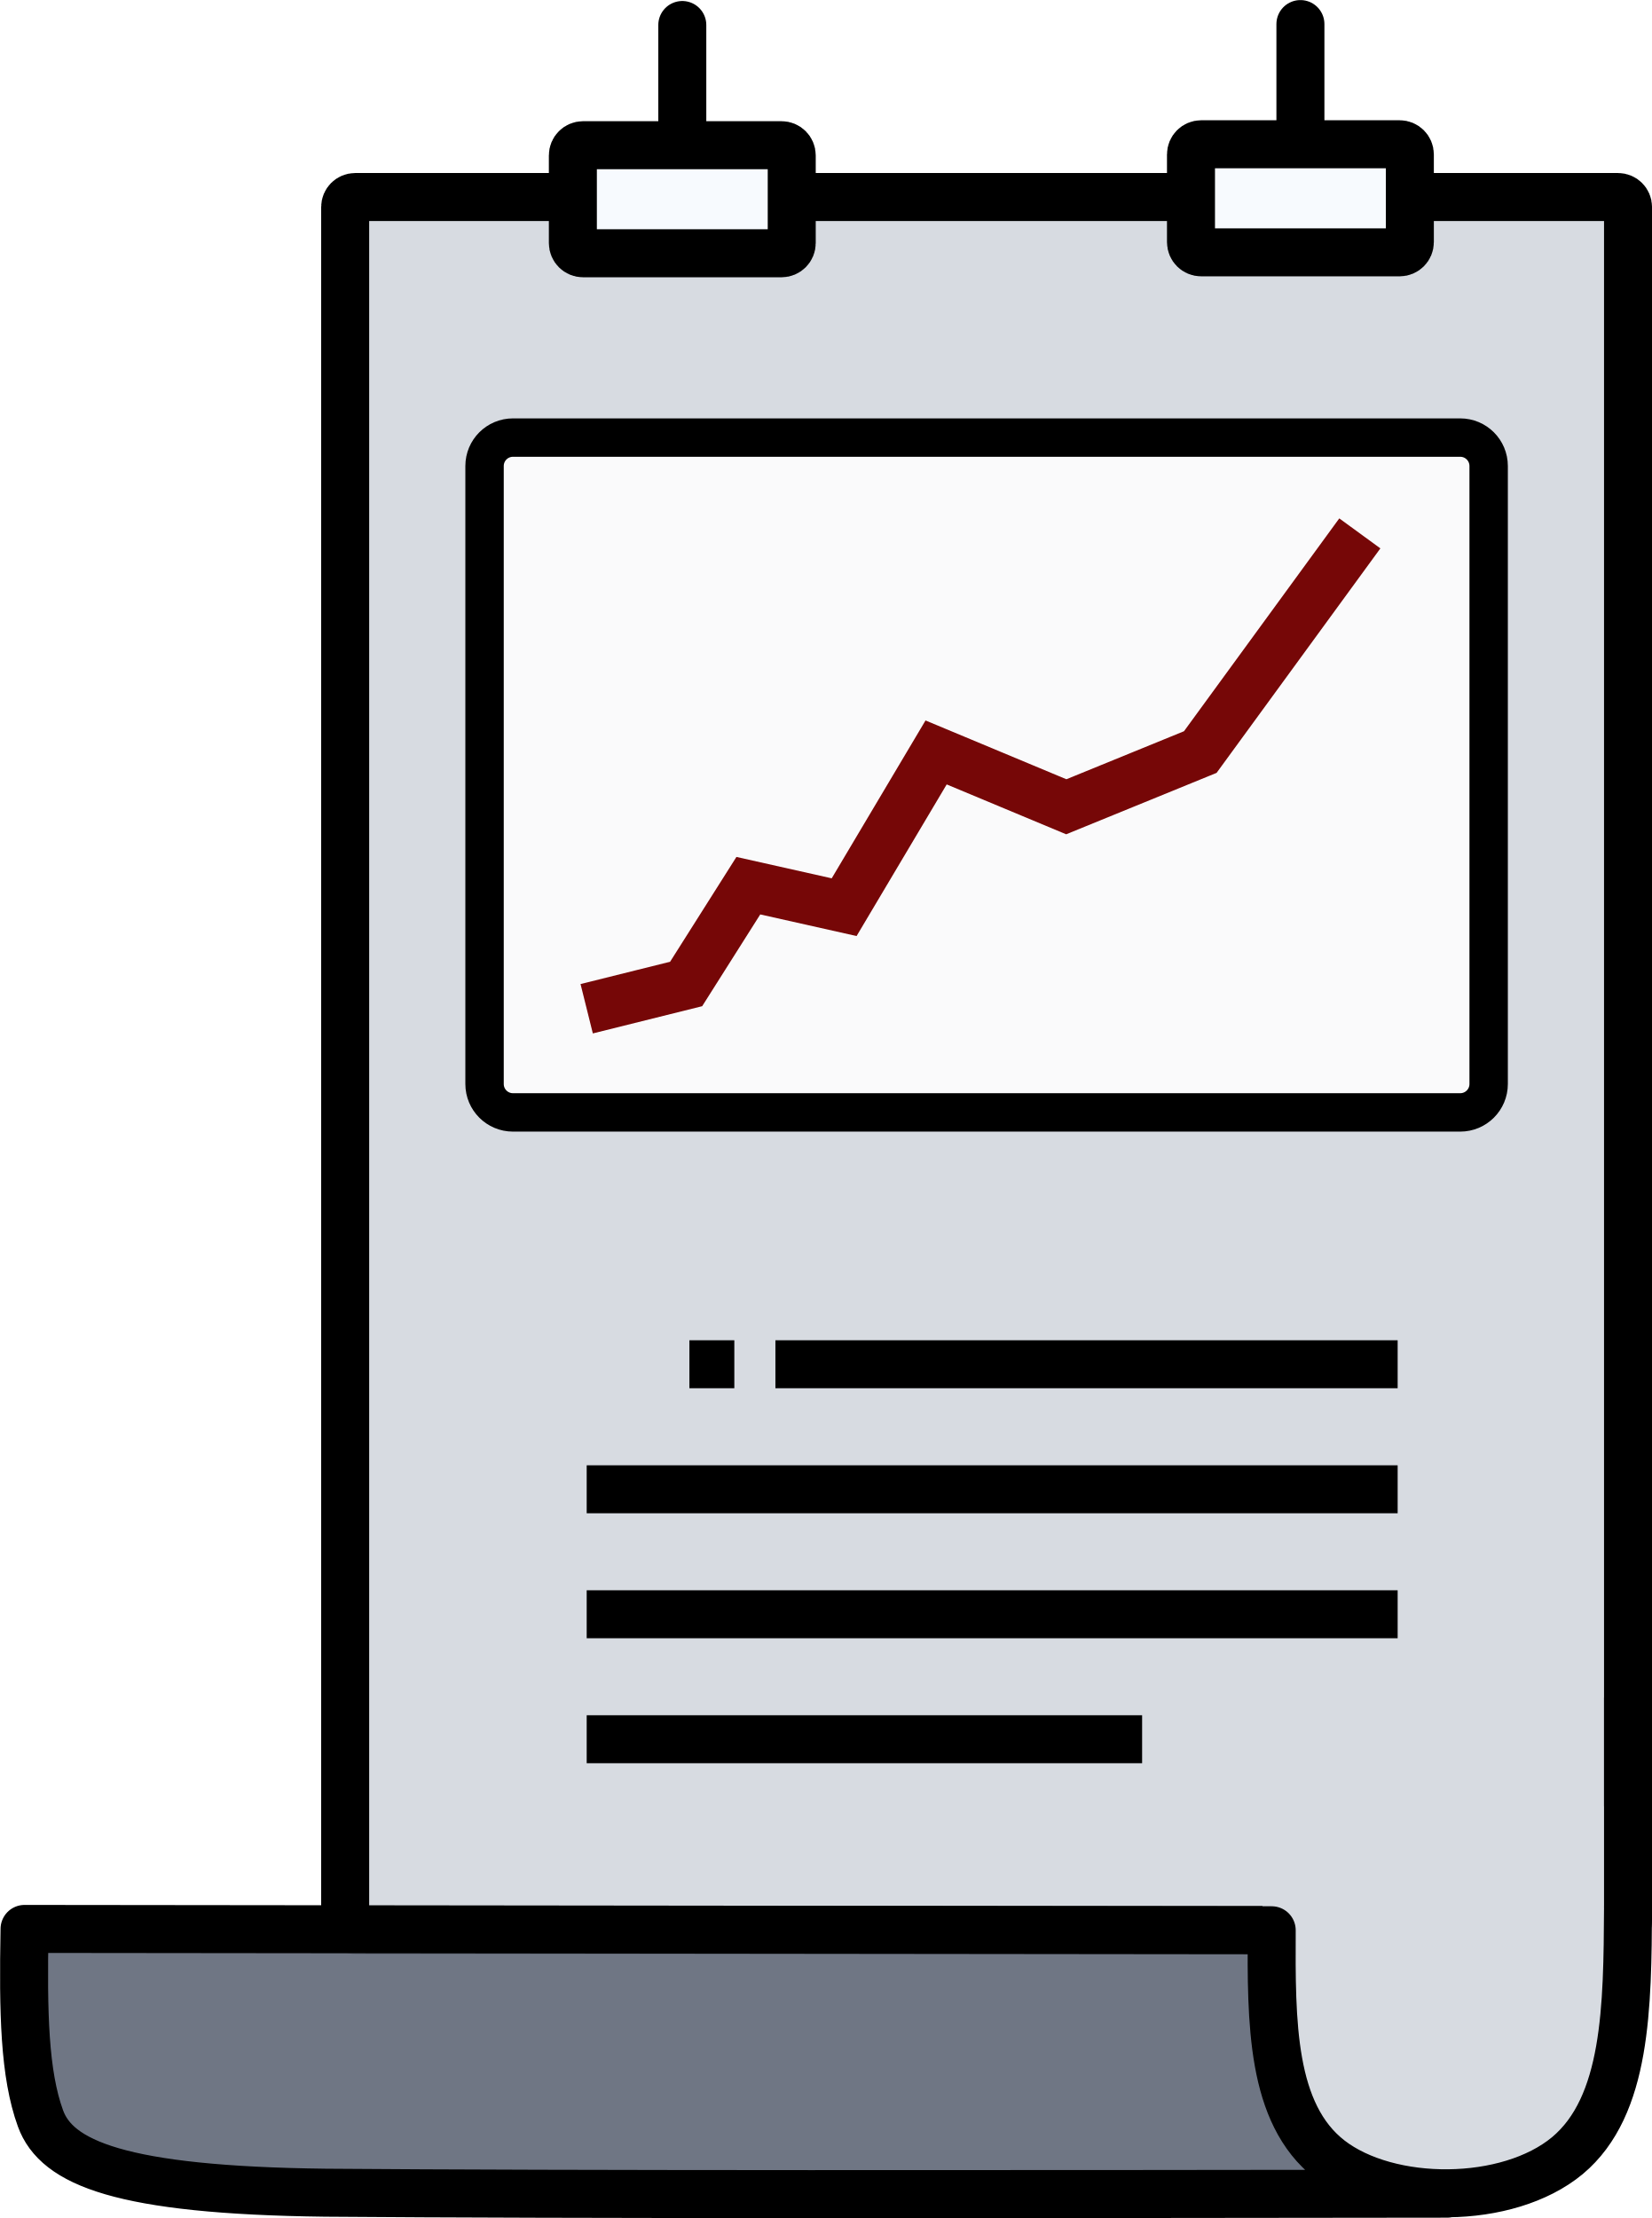
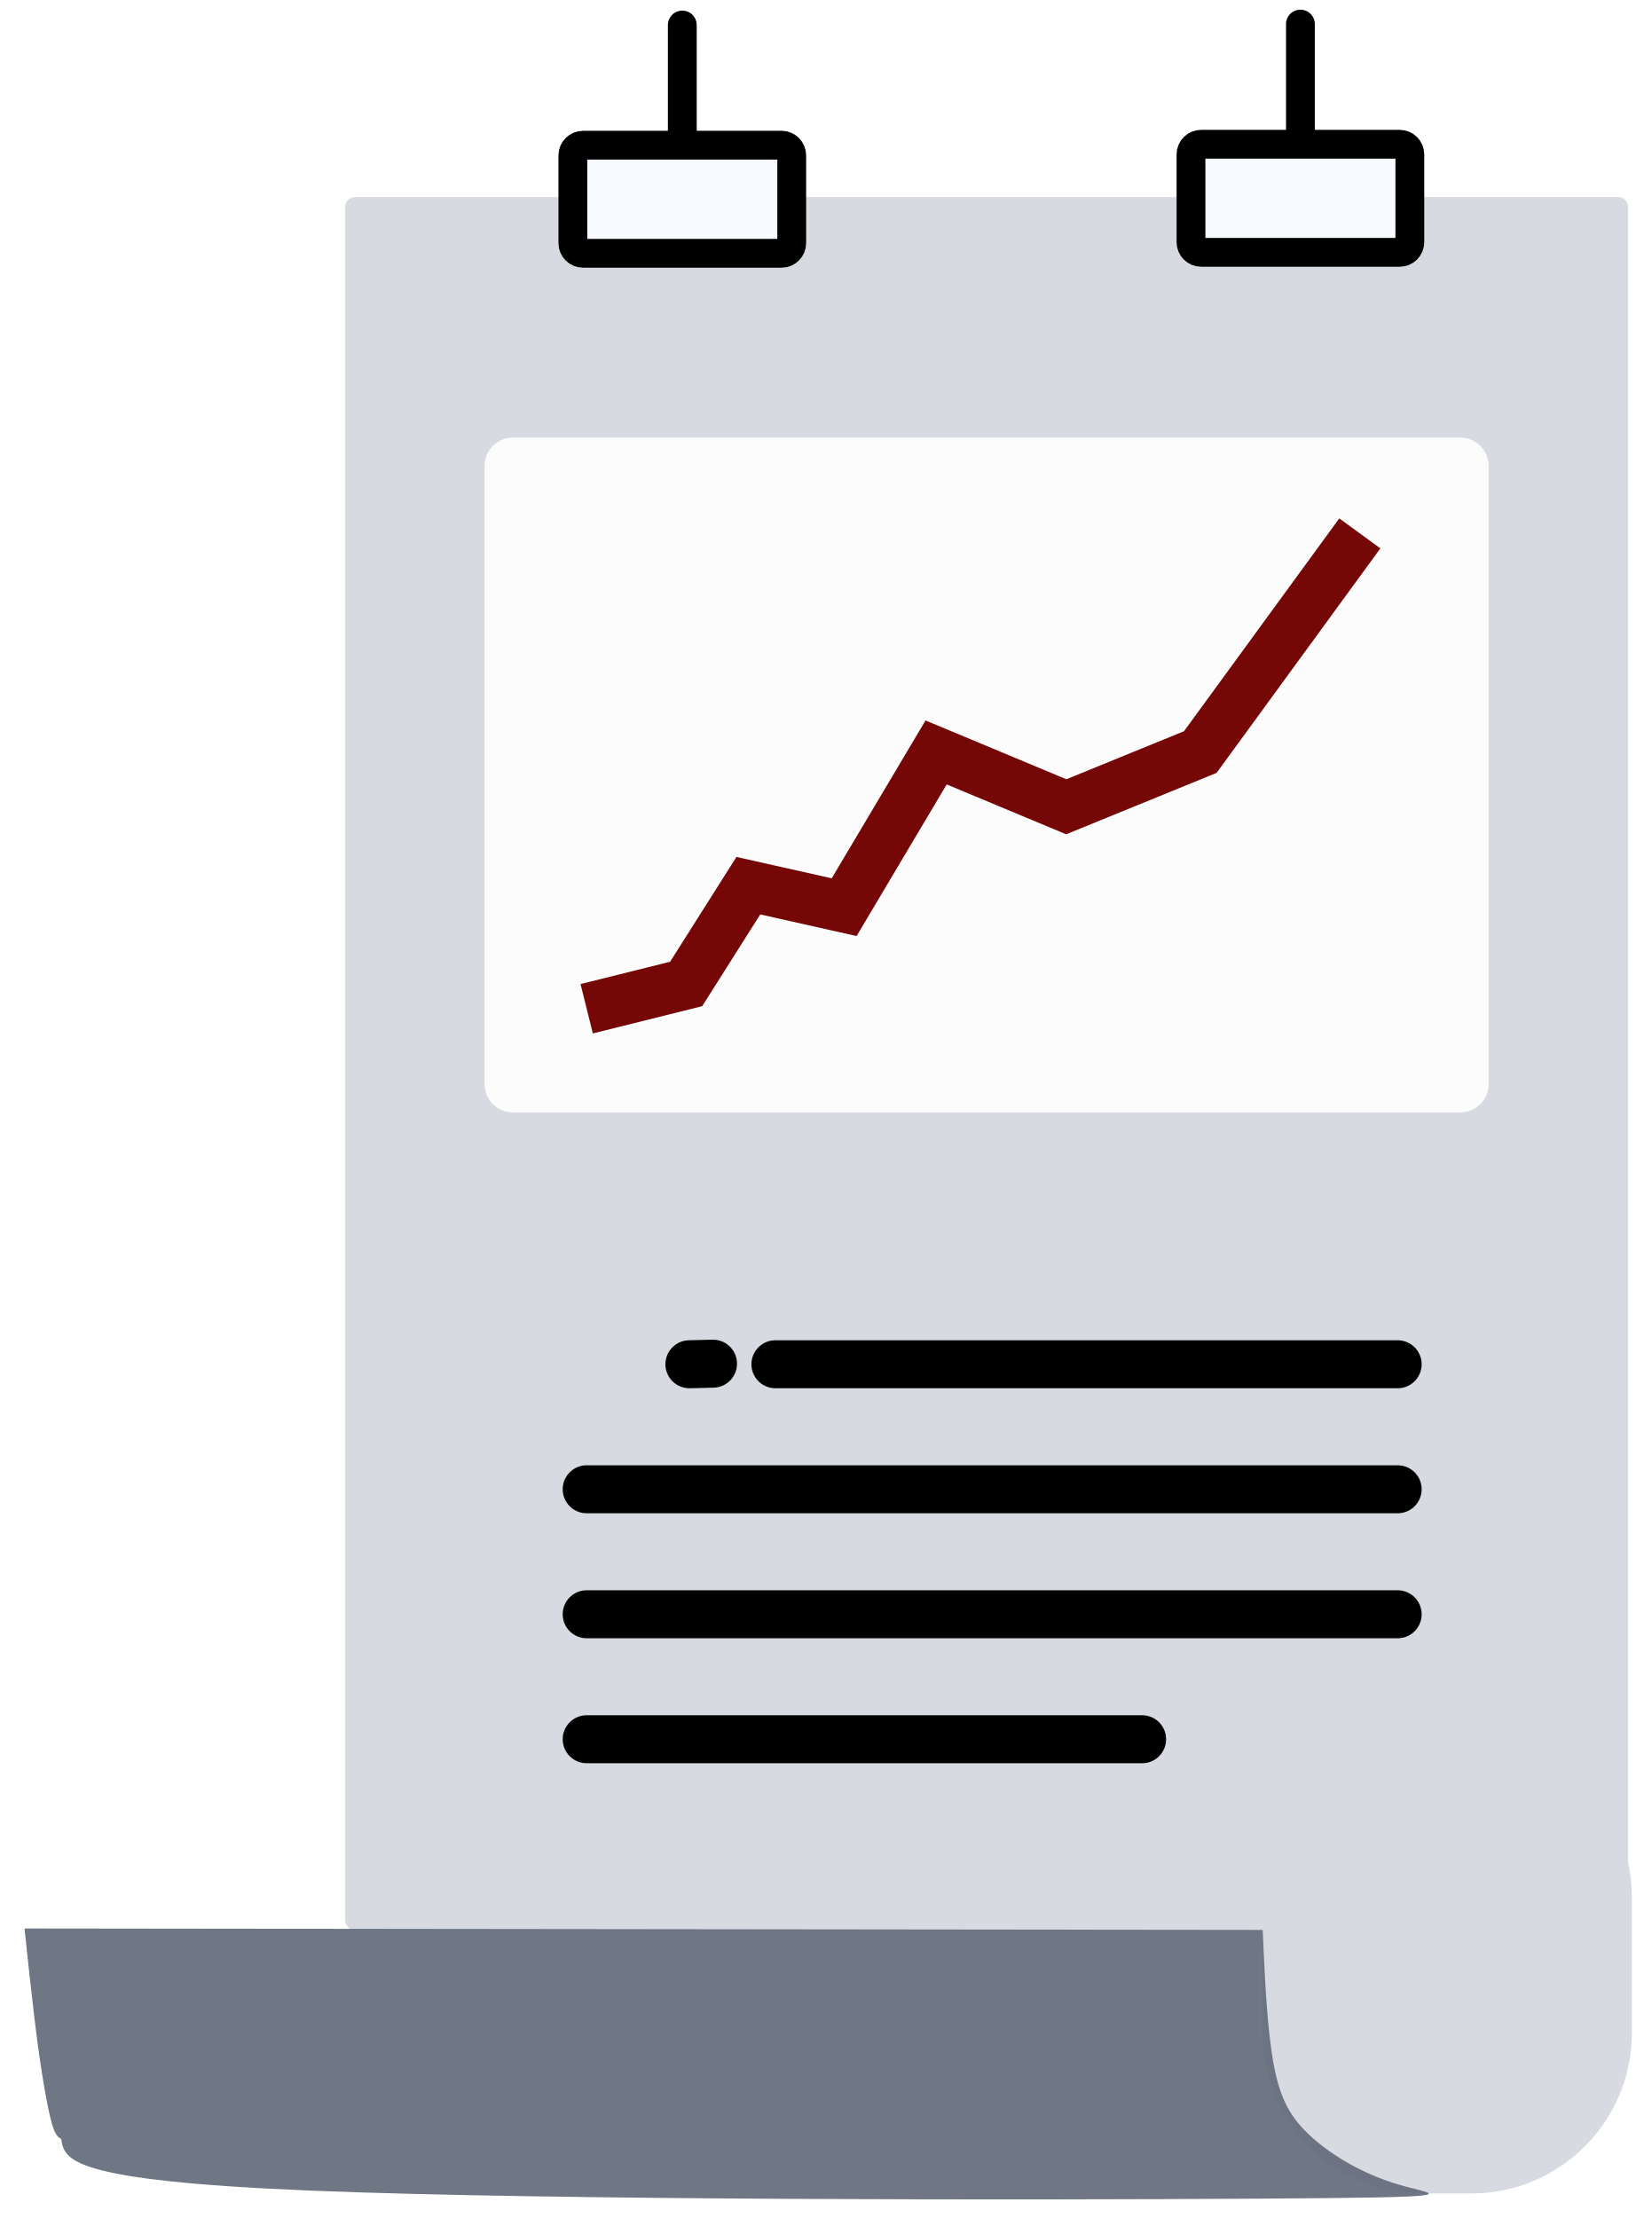
<svg xmlns="http://www.w3.org/2000/svg" width="32.521" height="43.665" viewBox="0 0 8.604 11.553" version="1.1" id="svg5">
  <defs id="defs2">
    </defs>
  <g id="layer2" transform="translate(-1.13639,-0.3307333)" />
  <g id="layer1" style="display:inline" transform="translate(-1.13639,-0.3307333)">
-     <rect style="fill:#d7dbe1;fill-opacity:1;stroke:#000000;stroke-width:0.25;stroke-linecap:round;stroke-linejoin:round;stroke-miterlimit:4;stroke-dasharray:none;stroke-opacity:1;paint-order:markers fill stroke" id="rect846" width="6.682" height="9.027" x="2.934" y="1.357" ry="0.052" />
+     <rect style="fill:#d7dbe1;fill-opacity:1;stroke:none;stroke-width:0.25;stroke-linecap:round;stroke-linejoin:round;stroke-miterlimit:4;stroke-dasharray:none;stroke-opacity:1;paint-order:markers fill stroke" id="rect846" width="6.682" height="9.027" x="2.934" y="1.357" ry="0.052" />
    <g id="g1515">
-       <path style="fill:none;stroke:#000000;stroke-width:0.25;stroke-linecap:round;stroke-linejoin:miter;stroke-miterlimit:4;stroke-dasharray:none;stroke-opacity:1" d="M 4.69,0.461 V 1.463" id="path1318" />
-       <rect style="fill:#f7fafe;fill-opacity:1;stroke:#000000;stroke-width:0.25;stroke-linecap:round;stroke-linejoin:round;stroke-miterlimit:4;stroke-dasharray:none;stroke-opacity:1;paint-order:markers fill stroke" id="rect936" width="1.14" height="0.563" x="4.12" y="1.087" ry="0.053" />
+       <path style="fill:none;stroke:#000000;stroke-width:0.15;stroke-linecap:round;stroke-linejoin:miter;stroke-miterlimit:4;stroke-dasharray:none;stroke-opacity:1" d="M 4.69,0.461 V 1.463" id="path1318" />
+       <rect style="fill:#f7fafe;fill-opacity:1;stroke:#000000;stroke-width:0.15;stroke-linecap:round;stroke-linejoin:round;stroke-miterlimit:4;stroke-dasharray:none;stroke-opacity:1;paint-order:markers fill stroke" id="rect936" width="1.14" height="0.563" x="4.12" y="1.087" ry="0.053" />
    </g>
    <g id="g1515-6" transform="translate(3.21954,-0.00489527)">
-       <path style="fill:none;stroke:#000000;stroke-width:0.25;stroke-linecap:round;stroke-linejoin:miter;stroke-miterlimit:4;stroke-dasharray:none;stroke-opacity:1" d="M 4.69,0.461 V 1.463" id="path1318-7" />
-       <rect style="fill:#f7fafe;fill-opacity:1;stroke:#000000;stroke-width:0.25;stroke-linecap:round;stroke-linejoin:round;stroke-miterlimit:4;stroke-dasharray:none;stroke-opacity:1;paint-order:markers fill stroke" id="rect936-5" width="1.14" height="0.563" x="4.12" y="1.087" ry="0.053" />
+       <path style="fill:none;stroke:#000000;stroke-width:0.15;stroke-linecap:round;stroke-linejoin:miter;stroke-miterlimit:4;stroke-dasharray:none;stroke-opacity:1" d="M 4.69,0.461 V 1.463" id="path1318-7" />
+       <rect style="fill:#f7fafe;fill-opacity:1;stroke:#000000;stroke-width:0.15;stroke-linecap:round;stroke-linejoin:round;stroke-miterlimit:4;stroke-dasharray:none;stroke-opacity:1;paint-order:markers fill stroke" id="rect936-5" width="1.14" height="0.563" x="4.12" y="1.087" ry="0.053" />
    </g>
    <rect style="fill:#d7dbe1;fill-opacity:1;stroke:none;stroke-width:0.442;stroke-linecap:round;stroke-linejoin:round;stroke-miterlimit:4;stroke-dasharray:none;stroke-opacity:1;paint-order:markers fill stroke" id="rect8230" width="1.924" height="2.38" x="7.712" y="9.376" ry="0.837" />
-     <path style="fill:#626a79;fill-opacity:0.916;stroke:none;stroke-width:0.265px;stroke-linecap:butt;stroke-linejoin:miter;stroke-opacity:1" d="m 1.264,10.377 c 0.028,0.329 0.055,0.659 0.097,0.855 0.041,0.196 0.096,0.259 0.238,0.318 0.143,0.06 0.374,0.116 1.358,0.15 0.984,0.034 2.721,0.046 3.755,0.052 1.033,0.006 1.363,0.005 1.446,-0.044 0.083,-0.049 -0.082,-0.147 -0.191,-0.246 -0.11,-0.099 -0.164,-0.199 -0.197,-0.379 -0.033,-0.18 -0.045,-0.439 -0.051,-0.569 -0.006,-0.13 -0.006,-0.13 -0.006,-0.13 0,0 -6.2,-0.007 -6.2,-0.007 0,0 -0.247,-2.91e-4 -0.247,-2.91e-4" id="path11493" />
-     <path style="fill:#06152e;fill-opacity:0;stroke:#000000;stroke-width:0.25;stroke-linecap:round;stroke-linejoin:round;stroke-miterlimit:4;stroke-dasharray:none;stroke-opacity:1" d="m 9.616,10.265 c -0.003,0.518 -0.006,1.035 -0.316,1.294 C 8.989,11.817 8.371,11.817 8.063,11.579 7.755,11.34 7.758,10.862 7.76,10.385 l -6.496,-0.007 c -0.008,0.439 -9.708e-4,0.756 0.083,0.987 0.084,0.231 0.414,0.374 1.484,0.387 1.239,0.01 3.541,0.008 5.843,0.005" id="path1654" />
-     <path style="fill:none;stroke:#000000;stroke-width:0.25;stroke-linecap:butt;stroke-linejoin:miter;stroke-miterlimit:4;stroke-dasharray:none;stroke-opacity:1" d="m 9.616,10.265 c 0,-0.364 0,-0.728 0,-1.092" id="path11061" />
-     <rect style="fill:#fdfdfd;fill-opacity:0.916;stroke:#000000;stroke-width:0.2;stroke-linecap:round;stroke-linejoin:round;stroke-miterlimit:4;stroke-dasharray:none;stroke-opacity:1;paint-order:markers fill stroke" id="rect13216" width="5.23" height="3.515" x="3.66" y="2.61" ry="0.148" />
+     <path style="fill:#626a79;fill-opacity:0.916;stroke:none;stroke-width:0.265px;stroke-linecap:butt;stroke-linejoin:miter;stroke-opacity:1" d="m 1.264,10.377 c 0.037,0.349 0.065,0.611 0.105,0.839 0.04,0.228 0.059,0.24 0.086,0.256 0.017,0.108 0.033,0.217 1.298,0.269 1.265,0.052 3.777,0.049 4.927,0.042 1.15,-0.007 0.937,-0.017 0.749,-0.071 -0.188,-0.054 -0.353,-0.152 -0.462,-0.251 -0.11,-0.099 -0.164,-0.199 -0.197,-0.379 -0.033,-0.18 -0.045,-0.439 -0.051,-0.569 -0.006,-0.13 -0.006,-0.13 -0.006,-0.13 0,0 -6.2,-0.007 -6.2,-0.007 0,0 -0.247,-2.91e-4 -0.247,-2.91e-4" id="path11493" />
+     <path style="fill:#06152e;fill-opacity:0;stroke:none;stroke-width:0.25;stroke-linecap:round;stroke-linejoin:round;stroke-miterlimit:4;stroke-dasharray:none;stroke-opacity:1" d="m 9.616,10.265 c -0.003,0.518 -0.006,1.035 -0.316,1.294 C 8.989,11.817 8.371,11.817 8.063,11.579 7.755,11.34 7.758,10.862 7.76,10.385 l -6.496,-0.007 c -0.008,0.439 -9.708e-4,0.756 0.083,0.987 0.084,0.231 0.414,0.374 1.484,0.387 1.239,0.01 3.541,0.008 5.843,0.005" id="path1654" />
+     <rect style="fill:#fdfdfd;fill-opacity:0.962;stroke:none;stroke-width:0.2;stroke-linecap:round;stroke-linejoin:round;stroke-miterlimit:4;stroke-dasharray:none;stroke-opacity:1;paint-order:markers fill stroke" id="rect13216" width="5.23" height="3.515" x="3.66" y="2.61" ry="0.148" />
    <g id="g13503" transform="translate(0,0.5127917)">
-       <path style="fill:none;stroke:#000000;stroke-width:0.25;stroke-linecap:butt;stroke-linejoin:miter;stroke-miterlimit:4;stroke-dasharray:none;stroke-opacity:1" d="m 4.727,6.924 c 0.078,0 0.157,0 0.234,0" id="path13361" />
-       <path style="fill:none;stroke:#000000;stroke-width:0.25;stroke-linecap:butt;stroke-linejoin:miter;stroke-miterlimit:4;stroke-dasharray:none;stroke-opacity:1" d="m 5.175,6.924 c 1.08,0 2.161,0 3.241,0" id="path13367" />
+       <path style="fill:none;stroke:#000000;stroke-width:0.25;stroke-linecap:round;stroke-linejoin:miter;stroke-miterlimit:4;stroke-dasharray:none;stroke-opacity:1" d="m 4.727,6.924 c 0.041,-9.504e-4 0.083,-0.002 0.123,-0.003" id="path13361" />
+       <path style="fill:none;stroke:#000000;stroke-width:0.25;stroke-linecap:round;stroke-linejoin:miter;stroke-miterlimit:4;stroke-dasharray:none;stroke-opacity:1" d="m 5.175,6.924 c 1.08,0 2.161,0 3.241,0" id="path13367" />
    </g>
-     <path style="display:inline;fill:none;stroke:#000000;stroke-width:0.25;stroke-linecap:butt;stroke-linejoin:miter;stroke-miterlimit:4;stroke-dasharray:none;stroke-opacity:1" d="m 4.192,8.088 c 1.408,0 2.816,0 4.224,0" id="path13367-5" />
-     <path style="display:inline;fill:none;stroke:#000000;stroke-width:0.25;stroke-linecap:butt;stroke-linejoin:miter;stroke-miterlimit:4;stroke-dasharray:none;stroke-opacity:1" d="m 4.192,8.739 c 1.408,0 2.816,0 4.224,0" id="path13367-5-2" />
-     <path style="display:inline;fill:none;stroke:#000000;stroke-width:0.25;stroke-linecap:butt;stroke-linejoin:miter;stroke-miterlimit:4;stroke-dasharray:none;stroke-opacity:1" d="m 4.192,9.39 c 0.965,0 1.929,0 2.893,0" id="path13367-5-2-1" />
+     <path style="display:inline;fill:none;stroke:#000000;stroke-width:0.25;stroke-linecap:round;stroke-linejoin:miter;stroke-miterlimit:4;stroke-dasharray:none;stroke-opacity:1" d="m 4.192,8.088 c 1.408,0 2.816,0 4.224,0" id="path13367-5" />
+     <path style="display:inline;fill:none;stroke:#000000;stroke-width:0.25;stroke-linecap:round;stroke-linejoin:miter;stroke-miterlimit:4;stroke-dasharray:none;stroke-opacity:1" d="m 4.192,8.739 c 1.408,0 2.816,0 4.224,0" id="path13367-5-2" />
+     <path style="display:inline;fill:none;stroke:#000000;stroke-width:0.25;stroke-linecap:round;stroke-linejoin:miter;stroke-miterlimit:4;stroke-dasharray:none;stroke-opacity:1" d="m 4.192,9.39 c 0.965,0 1.929,0 2.893,0" id="path13367-5-2-1" />
    <path style="fill:none;stroke:#760707;stroke-width:0.265px;stroke-linecap:butt;stroke-linejoin:miter;stroke-opacity:1" d="M 4.192,5.585 4.71,5.456 5.034,4.944 5.533,5.056 6.012,4.25 6.69,4.533 7.388,4.248 8.219,3.109" id="path13604" />
  </g>
</svg>
